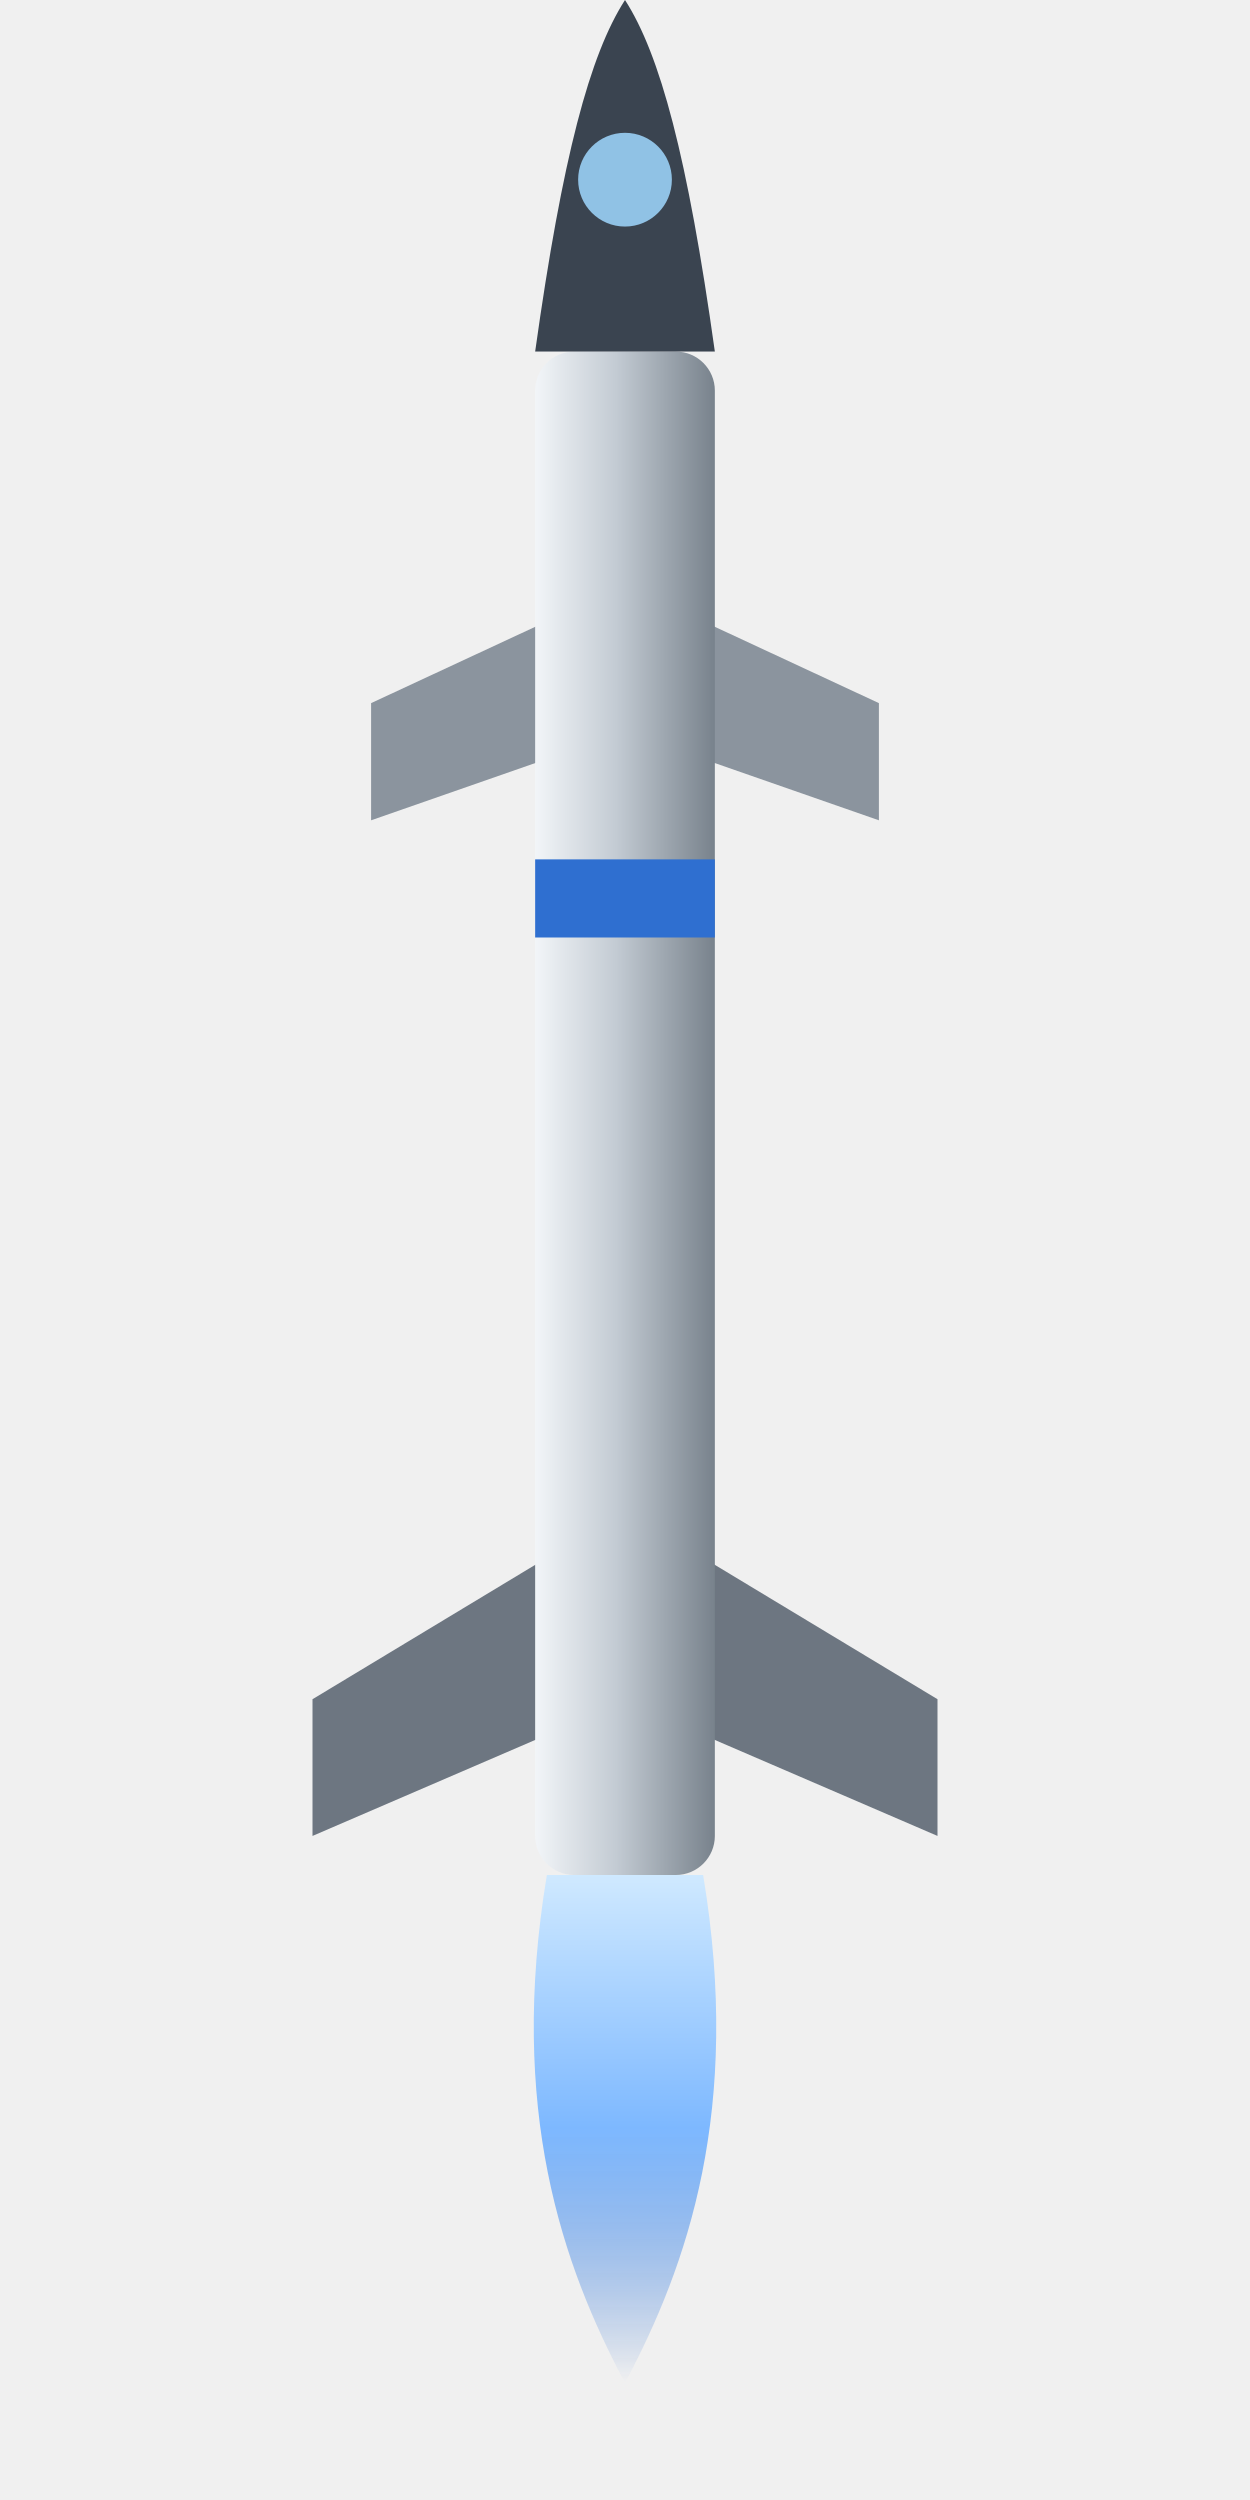
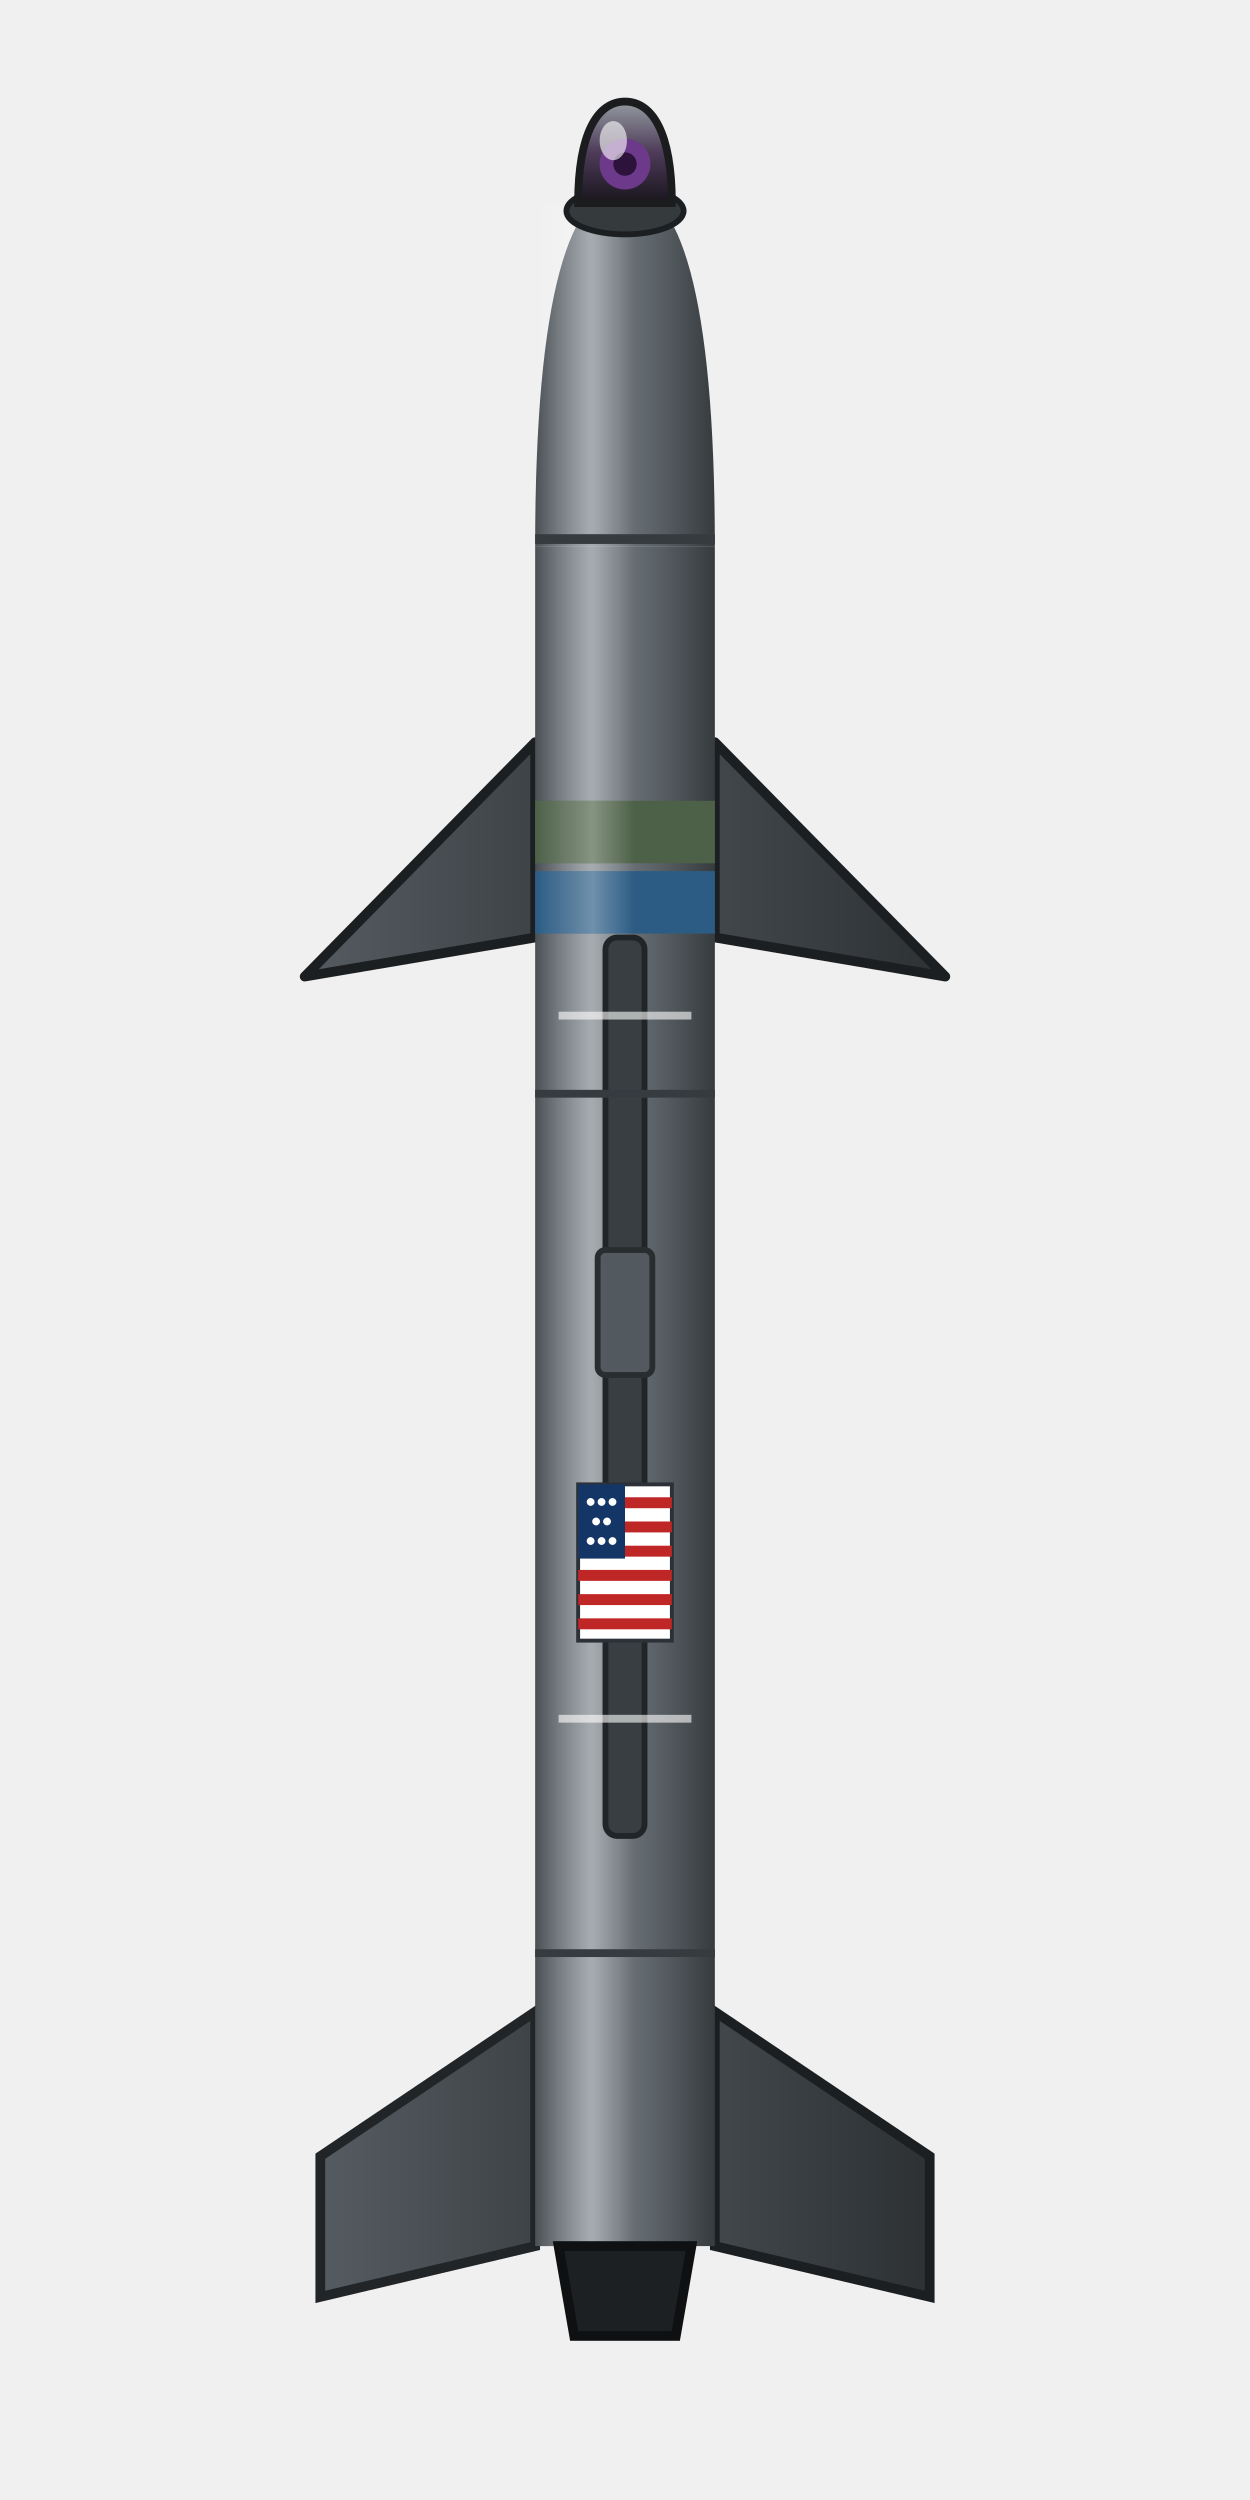
- <svg xmlns="http://www.w3.org/2000/svg" viewBox="0 0 32 64">
+ <svg xmlns="http://www.w3.org/2000/svg" viewBox="0 0 32 64" width="100%" height="100%">
  <defs>
-     <linearGradient id="ma-body" x1="0" y1="0" x2="1" y2="0">
-       <stop offset="0" stop-color="#f2f5f8" />
-       <stop offset="0.45" stop-color="#c3cbd3" />
-       <stop offset="1" stop-color="#78828c" />
+     <linearGradient id="aim9x-body" x1="0" y1="0" x2="1" y2="0">
+       <stop offset="0%" stop-color="#4a5054" />
+       <stop offset="30%" stop-color="#7d858c" />
+       <stop offset="68%" stop-color="#5a6166" />
+       <stop offset="100%" stop-color="#363b3e" />
    </linearGradient>
-     <linearGradient id="ma-flame" x1="0" y1="0" x2="0" y2="1">
-       <stop offset="0" stop-color="#cfe9ff" />
-       <stop offset="0.5" stop-color="#7db8ff" />
-       <stop offset="1" stop-color="#2f6fd0" stop-opacity="0" />
+     <linearGradient id="aim9x-shine" x1="0" y1="0" x2="1" y2="0">
+       <stop offset="0%" stop-color="#ffffff" stop-opacity="0" />
+       <stop offset="32%" stop-color="#ffffff" stop-opacity="0.32" />
+       <stop offset="55%" stop-color="#ffffff" stop-opacity="0" />
+     </linearGradient>
+     <linearGradient id="seeker-glass" x1="0" y1="0" x2="0" y2="1">
+       <stop offset="0%" stop-color="#939ba0" />
+       <stop offset="50%" stop-color="#4e3b59" />
+       <stop offset="100%" stop-color="#18151c" />
+     </linearGradient>
+     <linearGradient id="fin-left" x1="0" y1="0" x2="1" y2="0">
+       <stop offset="0%" stop-color="#555c61" />
+       <stop offset="100%" stop-color="#3e4347" />
+     </linearGradient>
+     <linearGradient id="fin-right" x1="0" y1="0" x2="1" y2="0">
+       <stop offset="0%" stop-color="#42474b" />
+       <stop offset="100%" stop-color="#2d3134" />
    </linearGradient>
  </defs>
-   <path d="M14 48 L18 48 C19 54 17.6 58 16 61 C14.4 58 13 54 14 48 Z" fill="url(#ma-flame)" />
-   <path d="M13.8 40 L8 43.5 L8 47 L13.8 44.5 Z" fill="#6d7681" />
-   <path d="M18.2 40 L24 43.5 L24 47 L18.2 44.5 Z" fill="#6d7681" />
-   <path d="M13.8 16 L9.5 18 L9.5 21 L13.8 19.5 Z" fill="#8b949e" />
-   <path d="M18.2 16 L22.5 18 L22.5 21 L18.2 19.5 Z" fill="#8b949e" />
-   <rect x="13.7" y="9" width="4.6" height="39" rx="1" fill="url(#ma-body)" />
-   <rect x="13.7" y="22" width="4.6" height="2" fill="#2f6fd0" />
-   <path d="M13.7 9 C14.4 4 15.1 1.4 16 0 C16.9 1.4 17.6 4 18.3 9 Z" fill="#3a4450" />
-   <circle cx="16" cy="4.6" r="1.2" fill="#9fd8ff" opacity="0.85" />
+   <polygon points="13.7,51.5 8.2,55.2 8.2,58.8 13.7,57.5" fill="url(#fin-left)" stroke="#222527" stroke-width="0.25" />
+   <polygon points="18.3,51.5 23.8,55.2 23.8,58.8 18.3,57.5" fill="url(#fin-right)" stroke="#1c1f21" stroke-width="0.25" />
+   <polygon points="13.7,19 7.8,25 13.7,24" fill="url(#fin-left)" stroke="#1c1f21" stroke-width="0.25" stroke-linejoin="round" />
+   <polygon points="18.3,19 24.2,25 18.3,24" fill="url(#fin-right)" stroke="#1c1f21" stroke-width="0.25" stroke-linejoin="round" />
+   <polygon points="15.6,18.5 15.6,14.5 16.4,14.5 16.4,18.5" fill="#353b3f" stroke="#1c1f21" stroke-width="0.2" />
+   <path d="M 13.7 14             C 13.7 7.5, 14.6 4.8, 16 4.8             C 17.4 4.8, 18.3 7.5, 18.3 14             Z" fill="url(#aim9x-body)" />
+   <rect x="13.7" y="14" width="4.6" height="43.5" fill="url(#aim9x-body)" />
+   <rect x="13.7" y="5.2" width="4.6" height="52.3" fill="url(#aim9x-shine)" />
+   <ellipse cx="16" cy="5.4" rx="1.5" ry="0.6" fill="#353a3d" stroke="#1c1f21" stroke-width="0.15" />
+   <path d="M 14.8 5.2             C 14.8 3.4, 15.3 2.6, 16 2.6             C 16.7 2.6, 17.2 3.4, 17.2 5.2             Z" fill="url(#seeker-glass)" stroke="#1a1c1e" stroke-width="0.2" />
+   <circle cx="16" cy="4.2" r="0.65" fill="#6d398b" />
+   <circle cx="16" cy="4.2" r="0.3" fill="#2d133b" />
+   <ellipse cx="15.7" cy="3.6" rx="0.35" ry="0.5" fill="#ffffff" opacity="0.6" />
+   <rect x="15.5" y="24" width="1" height="23" rx="0.3" fill="#383e42" stroke="#222527" stroke-width="0.15" />
+   <rect x="15.3" y="32" width="1.4" height="3.2" rx="0.2" fill="#525a5f" stroke="#282d30" stroke-width="0.15" />
+   <rect x="13.7" y="20.5" width="4.6" height="1.6" fill="#4d6148" />
+   <rect x="13.7" y="20.5" width="4.6" height="1.6" fill="url(#aim9x-shine)" />
+   <rect x="13.7" y="22.3" width="4.6" height="1.6" fill="#2c5c84" />
+   <rect x="13.7" y="22.3" width="4.6" height="1.6" fill="url(#aim9x-shine)" />
+   <line x1="13.7" y1="13.8" x2="18.3" y2="13.8" stroke="#353b3e" stroke-width="0.25" />
+   <line x1="13.7" y1="28" x2="18.3" y2="28" stroke="#353b3e" stroke-width="0.2" />
+   <line x1="13.7" y1="50" x2="18.3" y2="50" stroke="#353b3e" stroke-width="0.2" />
+   <g id="us-flag" transform="translate(14.8, 38)">
+     <rect x="0" y="0" width="2.4" height="4" fill="#ffffff" stroke="#2b3136" stroke-width="0.1" />
+     <rect x="0" y="0.33" width="2.4" height="0.28" fill="#bf2626" />
+     <rect x="0" y="0.95" width="2.4" height="0.28" fill="#bf2626" />
+     <rect x="0" y="1.57" width="2.4" height="0.28" fill="#bf2626" />
+     <rect x="0" y="2.19" width="2.4" height="0.28" fill="#bf2626" />
+     <rect x="0" y="2.81" width="2.4" height="0.28" fill="#bf2626" />
+     <rect x="0" y="3.43" width="2.4" height="0.28" fill="#bf2626" />
+     <rect x="0" y="0" width="1.2" height="1.9" fill="#143666" />
+     <circle cx="0.32" cy="0.45" r="0.1" fill="#ffffff" />
+     <circle cx="0.60" cy="0.45" r="0.1" fill="#ffffff" />
+     <circle cx="0.88" cy="0.45" r="0.1" fill="#ffffff" />
+     <circle cx="0.46" cy="0.95" r="0.1" fill="#ffffff" />
+     <circle cx="0.74" cy="0.95" r="0.1" fill="#ffffff" />
+     <circle cx="0.32" cy="1.45" r="0.1" fill="#ffffff" />
+     <circle cx="0.60" cy="1.45" r="0.1" fill="#ffffff" />
+     <circle cx="0.88" cy="1.45" r="0.1" fill="#ffffff" />
+   </g>
+   <line x1="14.3" y1="26" x2="17.7" y2="26" stroke="#ffffff" stroke-width="0.2" opacity="0.6" />
+   <line x1="14.3" y1="44" x2="17.7" y2="44" stroke="#ffffff" stroke-width="0.2" opacity="0.6" />
+   <path d="M 14.3 57.5 L 17.7 57.5 L 17.3 59.8 L 14.7 59.8 Z" fill="#1d2022" stroke="#0e1011" stroke-width="0.25" />
</svg>
